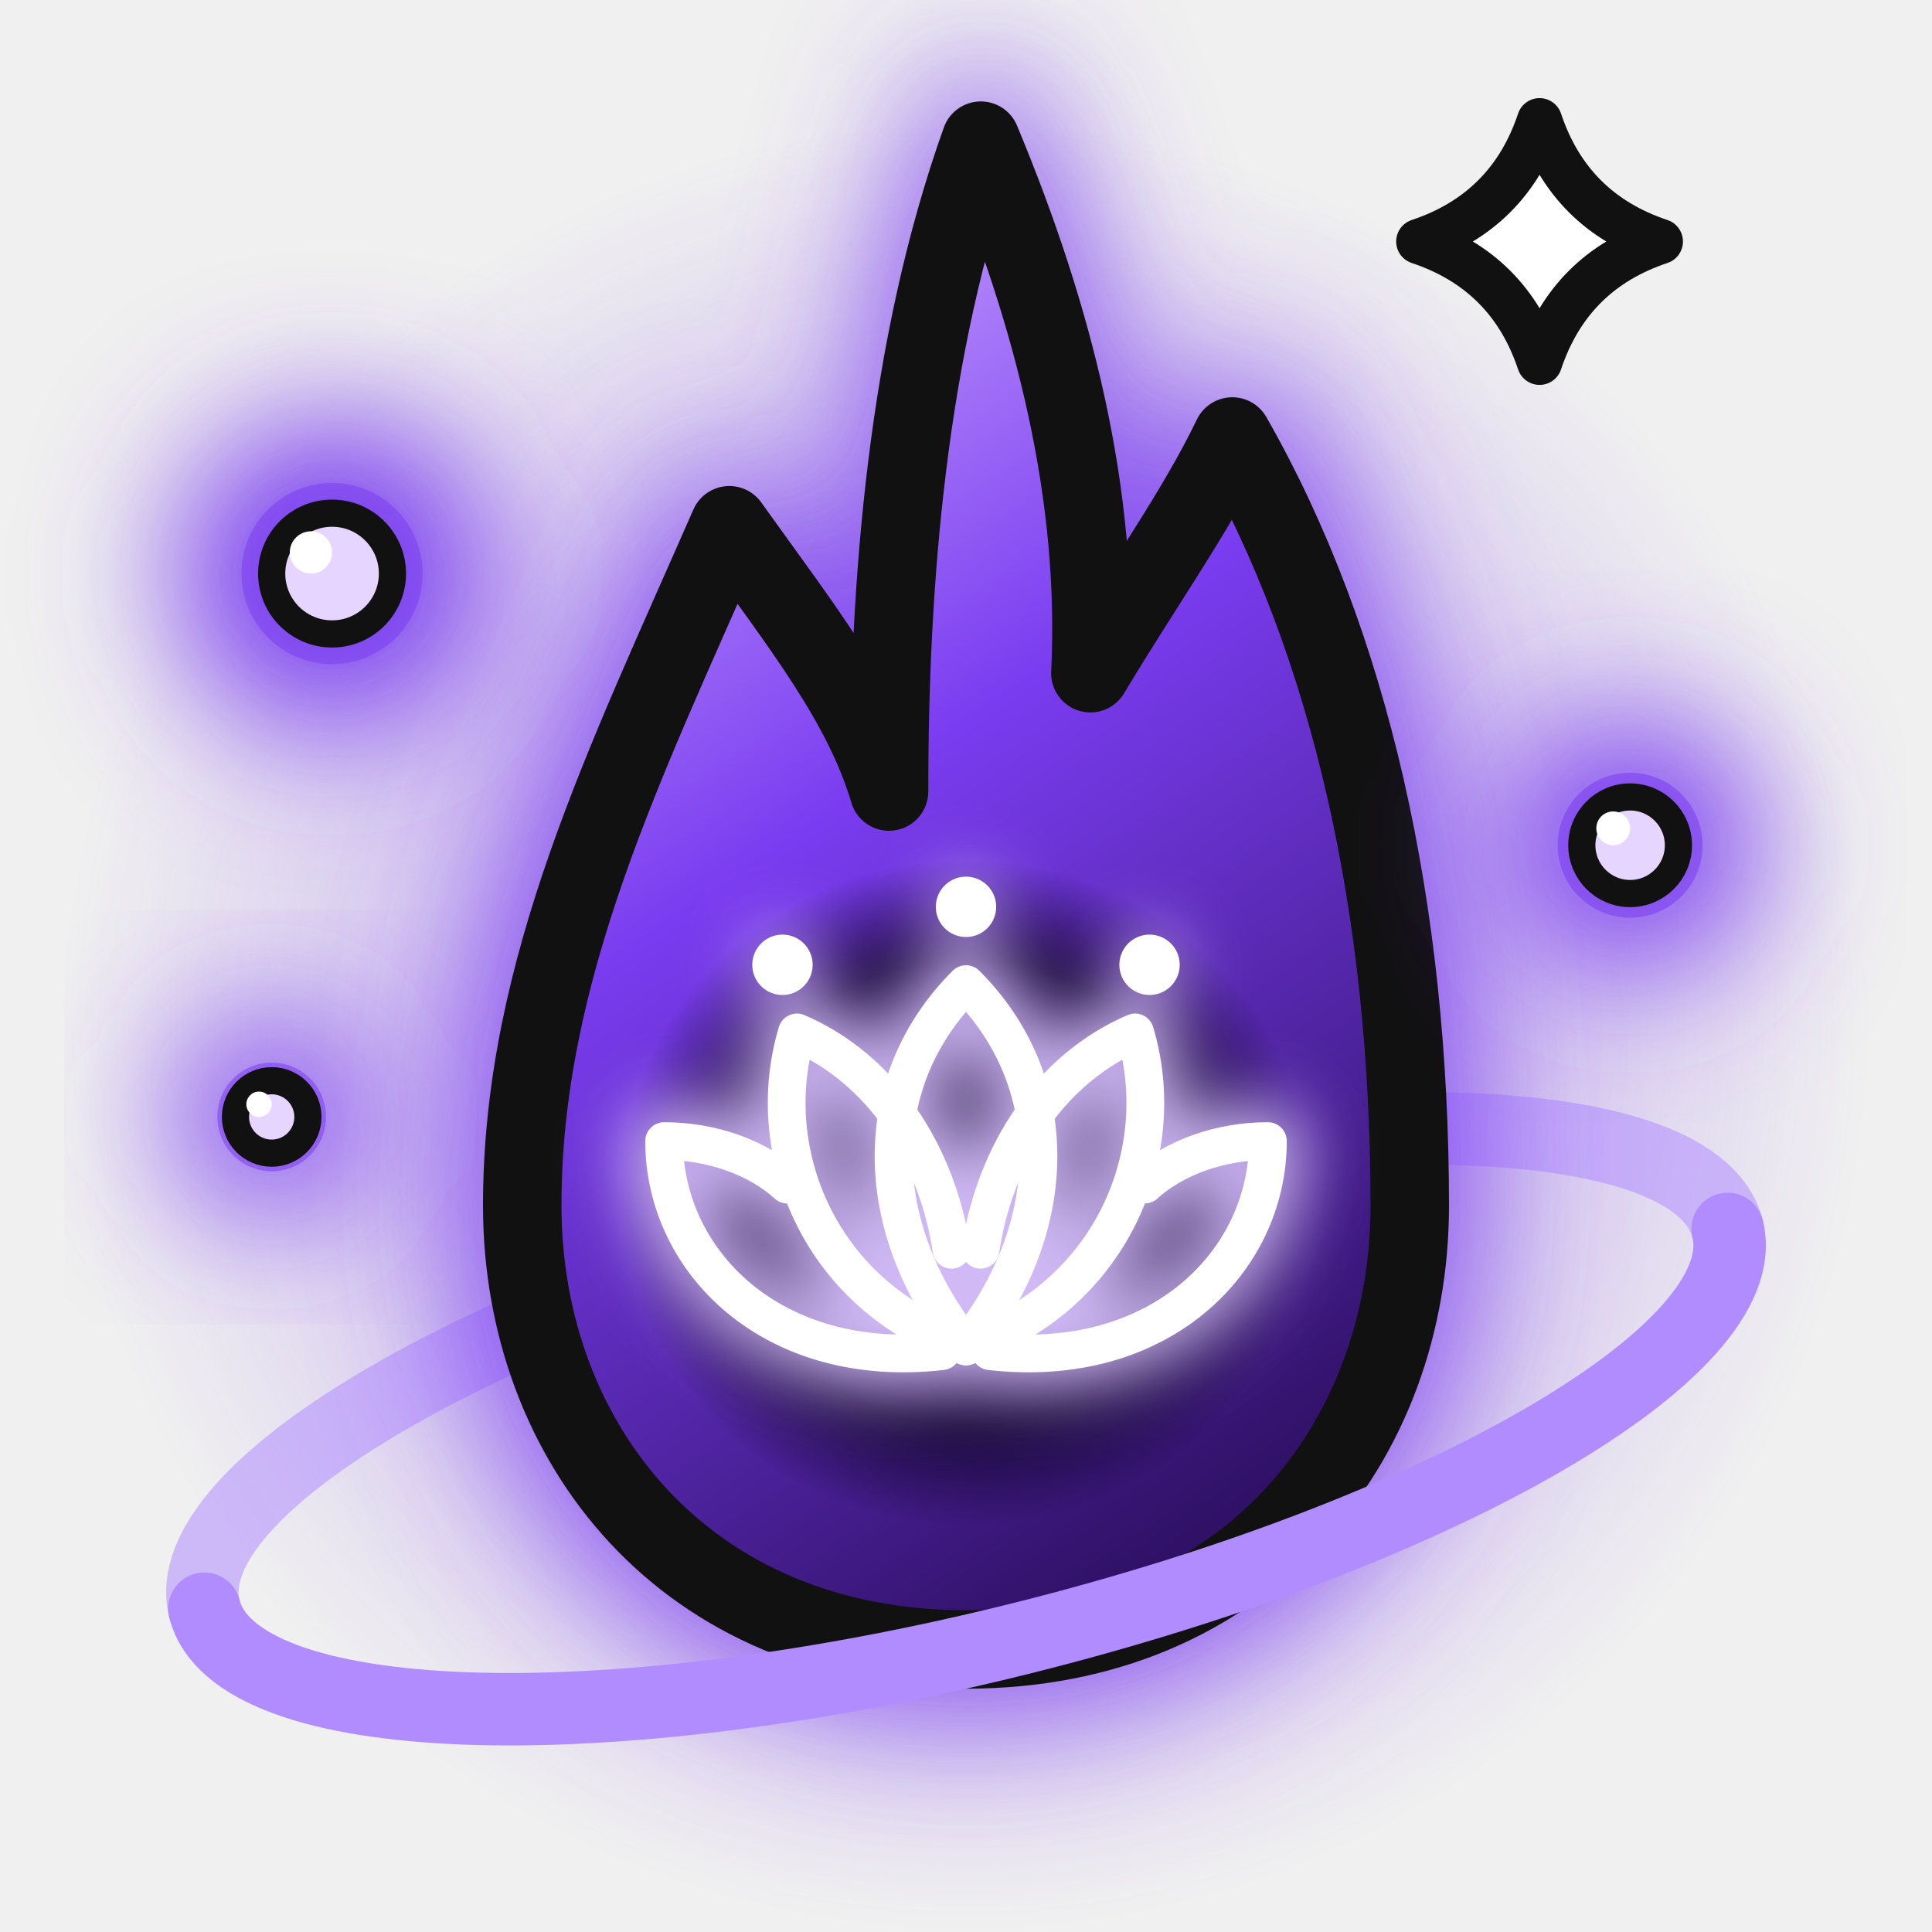
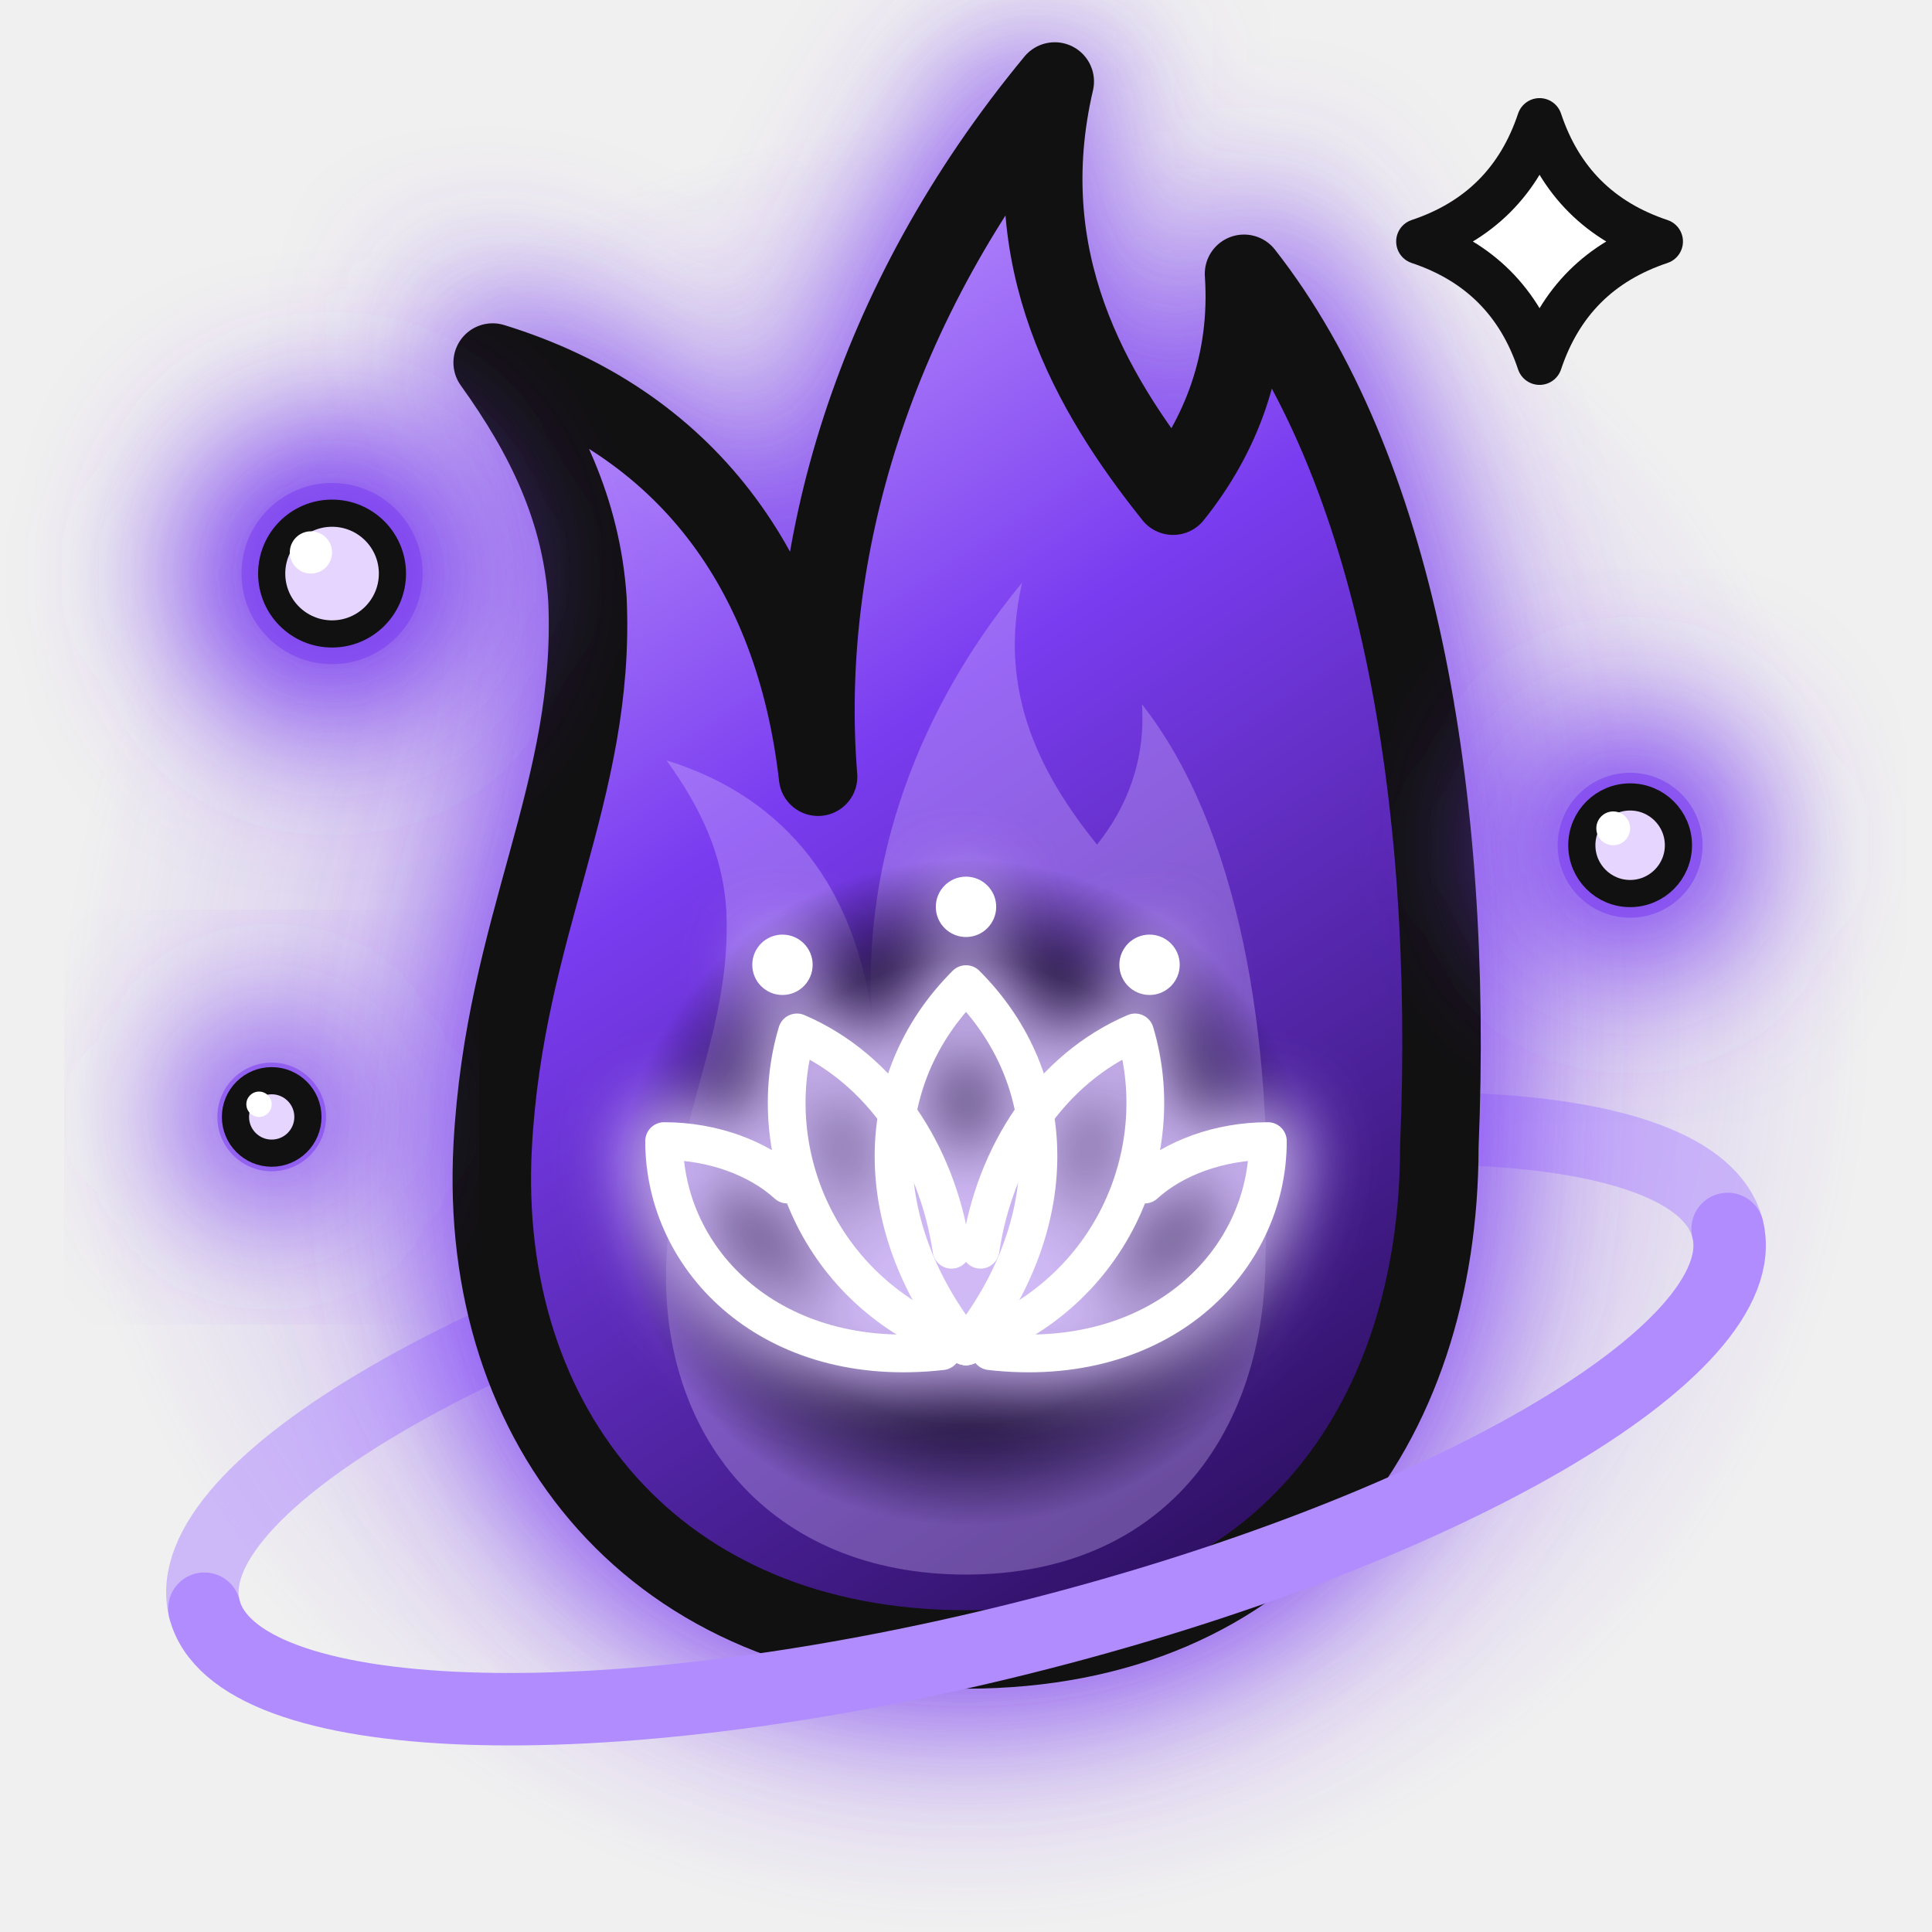
<svg xmlns="http://www.w3.org/2000/svg" viewBox="0 0 64 64" role="img" aria-label="PA">
  <defs>
    <filter id="gl" x="-60%" y="-60%" width="220%" height="220%">
      <feGaussianBlur stdDeviation="2.4" />
    </filter>
    <filter id="lg" x="-30%" y="-30%" width="160%" height="160%">
      <feGaussianBlur stdDeviation="1.1" />
    </filter>
    <radialGradient id="au" cx="0.5" cy="0.5" r="0.5">
      <stop offset="0" stop-color="#7A3CF0" stop-opacity="0.7" />
      <stop offset="0.6" stop-color="#7A3CF0" stop-opacity="0.22" />
      <stop offset="1" stop-color="#7A3CF0" stop-opacity="0" />
    </radialGradient>
    <linearGradient id="fl" x1="0.3" y1="0" x2="0.7" y2="1">
      <stop offset="0" stop-color="#C9A6FF" />
      <stop offset="0.4" stop-color="#7A3CF0" />
      <stop offset="1" stop-color="#2A0E5C" />
    </linearGradient>
    <radialGradient id="co" cx="0.5" cy="0.5" r="0.5">
      <stop offset="0" stop-color="#12052B" stop-opacity="1" />
      <stop offset="0.7" stop-color="#12052B" stop-opacity="0.85" />
      <stop offset="1" stop-color="#12052B" stop-opacity="0" />
    </radialGradient>
  </defs>
  <circle cx="32" cy="34" r="30" fill="url(#au)" />
  <path d="M6.77 53.29A26 7.5 -14 0 1 57.23 40.71" fill="none" stroke="#B08CFF" stroke-width="2.4" stroke-linecap="round" opacity="0.55" />
-   <path d="M32.00 55.36C22.31 55.36 16.70 48.22 16.70 40.06C16.70 31.90 20.27 24.76 23.84 16.60C26.39 20.17 28.43 22.72 29.35 25.78C29.35 18.64 29.96 10.48 32.51 3.34C35.06 9.46 36.59 15.58 36.28 21.70C38.12 18.64 39.96 16.09 41.18 13.54C45.26 20.68 47.30 29.86 47.30 40.06C47.30 48.22 41.69 55.36 32.00 55.36Z" fill="#7A3CF0" stroke="#7A3CF0" stroke-width="3" stroke-linejoin="round" stroke-linecap="round" filter="url(#gl)" opacity="0.85" />
-   <path d="M32.00 54.64C22.69 54.64 17.30 47.78 17.30 39.94C17.30 32.10 20.73 25.24 24.16 17.40C26.61 20.83 28.57 23.28 29.45 26.22C29.45 19.36 30.04 11.52 32.49 4.66C34.94 10.54 36.41 16.42 36.12 22.30C37.88 19.36 39.64 16.91 40.82 14.46C44.74 21.32 46.70 30.14 46.70 39.94C46.70 47.78 41.31 54.64 32.00 54.64Z" fill="url(#fl)" stroke="#111111" stroke-width="2.6" stroke-linejoin="round" stroke-linecap="round" />
+   <path d="M32.00 55.36C21.29 55.36 15.17 47.71 15.68 38.02C16.09 30.37 19.25 25.78 18.94 19.15C18.74 16.09 17.52 13.54 15.68 10.99C22.31 13.03 26.08 18.13 26.90 25.27C26.29 17.62 28.74 8.95 35.06 1.30C33.63 7.42 36.28 12.01 39.14 15.58C40.77 13.54 41.79 10.99 41.59 7.93C46.79 14.56 48.83 25.78 48.32 38.02C48.32 47.71 42.71 55.36 32.00 55.36Z" fill="#7A3CF0" stroke="#7A3CF0" stroke-width="3" stroke-linejoin="round" stroke-linecap="round" filter="url(#gl)" opacity="0.85" />
+   <path d="M32.00 54.64C21.71 54.64 15.83 47.29 16.32 37.98C16.71 30.63 19.75 26.22 19.46 19.85C19.26 16.91 18.08 14.46 16.32 12.01C22.69 13.97 26.32 18.87 27.10 25.73C26.51 18.38 28.86 10.05 34.94 2.70C33.57 8.58 36.12 12.99 38.86 16.42C40.43 14.46 41.41 12.01 41.21 9.07C46.21 15.44 48.17 26.22 47.68 37.98C47.68 47.29 42.29 54.64 32.00 54.64Z" fill="url(#fl)" stroke="#111111" stroke-width="2.6" stroke-linejoin="round" stroke-linecap="round" />
+   <path d="M32.00 52.16C25.49 52.16 21.77 47.51 22.08 41.62C22.33 36.97 24.25 34.18 24.06 30.15C23.94 28.29 23.20 26.74 22.08 25.19C26.11 26.43 28.40 29.53 28.90 33.87C28.53 29.22 30.02 23.95 33.86 19.30C32.99 23.02 34.60 25.81 36.34 27.98C37.33 26.74 37.95 25.19 37.83 23.33C40.99 27.36 42.23 34.18 41.92 41.62C41.92 47.51 38.51 52.16 32.00 52.16Z" fill="#D9C2FF" stroke="none" stroke-width="0" stroke-linejoin="round" stroke-linecap="round" opacity="0.32" />
  <ellipse cx="32" cy="39.5" rx="11.5" ry="11" fill="url(#co)" />
  <g filter="url(#lg)" opacity="0.95">
    <path d="M32.00 32.60 C35.20 35.80 35.20 40.60 32.00 44.60 C28.80 40.60 28.80 35.80 32.00 32.60 Z" fill="none" stroke="#D9C2FF" stroke-width="2.4" stroke-linecap="round" stroke-linejoin="round" />
    <path d="M32.00 44.60 C27.20 43.00 25.20 38.20 26.40 34.20 C29.20 35.40 31.04 38.20 31.52 41.40" fill="none" stroke="#D9C2FF" stroke-width="2.4" stroke-linecap="round" stroke-linejoin="round" />
    <path d="M32.00 44.60 C36.80 43.00 38.80 38.20 37.60 34.20 C34.80 35.40 32.96 38.20 32.48 41.40" fill="none" stroke="#D9C2FF" stroke-width="2.4" stroke-linecap="round" stroke-linejoin="round" />
    <path d="M31.20 44.76 C25.60 45.40 22.00 41.80 22.00 37.80 C23.60 37.80 25.12 38.36 26.08 39.24" fill="none" stroke="#D9C2FF" stroke-width="2.4" stroke-linecap="round" stroke-linejoin="round" />
    <path d="M32.80 44.76 C38.40 45.40 42.00 41.80 42.00 37.80 C40.40 37.80 38.88 38.36 37.92 39.24" fill="none" stroke="#D9C2FF" stroke-width="2.4" stroke-linecap="round" stroke-linejoin="round" />
    <circle cx="32.00" cy="30.04" r="1.00" fill="#D9C2FF" />
    <circle cx="25.92" cy="31.96" r="1.00" fill="#D9C2FF" />
    <circle cx="38.08" cy="31.96" r="1.00" fill="#D9C2FF" />
  </g>
  <path d="M32.00 32.60 C35.20 35.80 35.20 40.60 32.00 44.60 C28.80 40.60 28.80 35.80 32.00 32.60 Z" fill="none" stroke="#FFFFFF" stroke-width="1.25" stroke-linecap="round" stroke-linejoin="round" />
  <path d="M32.00 44.60 C27.20 43.00 25.20 38.20 26.40 34.20 C29.20 35.40 31.04 38.20 31.52 41.40" fill="none" stroke="#FFFFFF" stroke-width="1.25" stroke-linecap="round" stroke-linejoin="round" />
  <path d="M32.00 44.60 C36.80 43.00 38.80 38.20 37.60 34.20 C34.80 35.40 32.96 38.20 32.48 41.40" fill="none" stroke="#FFFFFF" stroke-width="1.25" stroke-linecap="round" stroke-linejoin="round" />
  <path d="M31.20 44.76 C25.60 45.40 22.00 41.80 22.00 37.80 C23.60 37.80 25.12 38.36 26.08 39.24" fill="none" stroke="#FFFFFF" stroke-width="1.25" stroke-linecap="round" stroke-linejoin="round" />
  <path d="M32.80 44.76 C38.40 45.40 42.00 41.80 42.00 37.80 C40.40 37.80 38.88 38.36 37.92 39.24" fill="none" stroke="#FFFFFF" stroke-width="1.25" stroke-linecap="round" stroke-linejoin="round" />
  <circle cx="32.00" cy="30.04" r="1.00" fill="#FFFFFF" />
  <circle cx="25.92" cy="31.96" r="1.00" fill="#FFFFFF" />
  <circle cx="38.08" cy="31.96" r="1.00" fill="#FFFFFF" />
  <path d="M6.77 53.29A26 7.5 -14 0 0 57.23 40.71" fill="none" stroke="#B08CFF" stroke-width="2.4" stroke-linecap="round" />
  <circle cx="11" cy="19" r="5.2" fill="#7A3CF0" filter="url(#gl)" />
  <circle cx="11" cy="19" r="3.0" fill="#7A3CF0" opacity="0.55" />
  <circle cx="11" cy="19" r="2.0" fill="#E6D6FF" stroke="#111111" stroke-width="0.9" />
  <circle cx="10.3" cy="18.3" r="0.7" fill="#FFFFFF" />
  <circle cx="54" cy="28" r="4.16" fill="#7A3CF0" filter="url(#gl)" />
  <circle cx="54" cy="28" r="2.4" fill="#7A3CF0" opacity="0.55" />
  <circle cx="54" cy="28" r="1.6" fill="#E6D6FF" stroke="#111111" stroke-width="0.9" />
  <circle cx="53.44" cy="27.44" r="0.56" fill="#FFFFFF" />
  <circle cx="9" cy="37" r="3.12" fill="#7A3CF0" filter="url(#gl)" />
  <circle cx="9" cy="37" r="1.8" fill="#7A3CF0" opacity="0.55" />
  <circle cx="9" cy="37" r="1.2" fill="#E6D6FF" stroke="#111111" stroke-width="0.9" />
  <circle cx="8.58" cy="36.58" r="0.42" fill="#FFFFFF" />
  <path d="M51 4Q52.0 7.0 55 8Q52.0 9.0 51 12Q50.0 9.0 47 8Q50.0 7.0 51 4Z" fill="#FFFFFF" stroke="#111111" stroke-width="1.5" stroke-linejoin="round" />
</svg>
